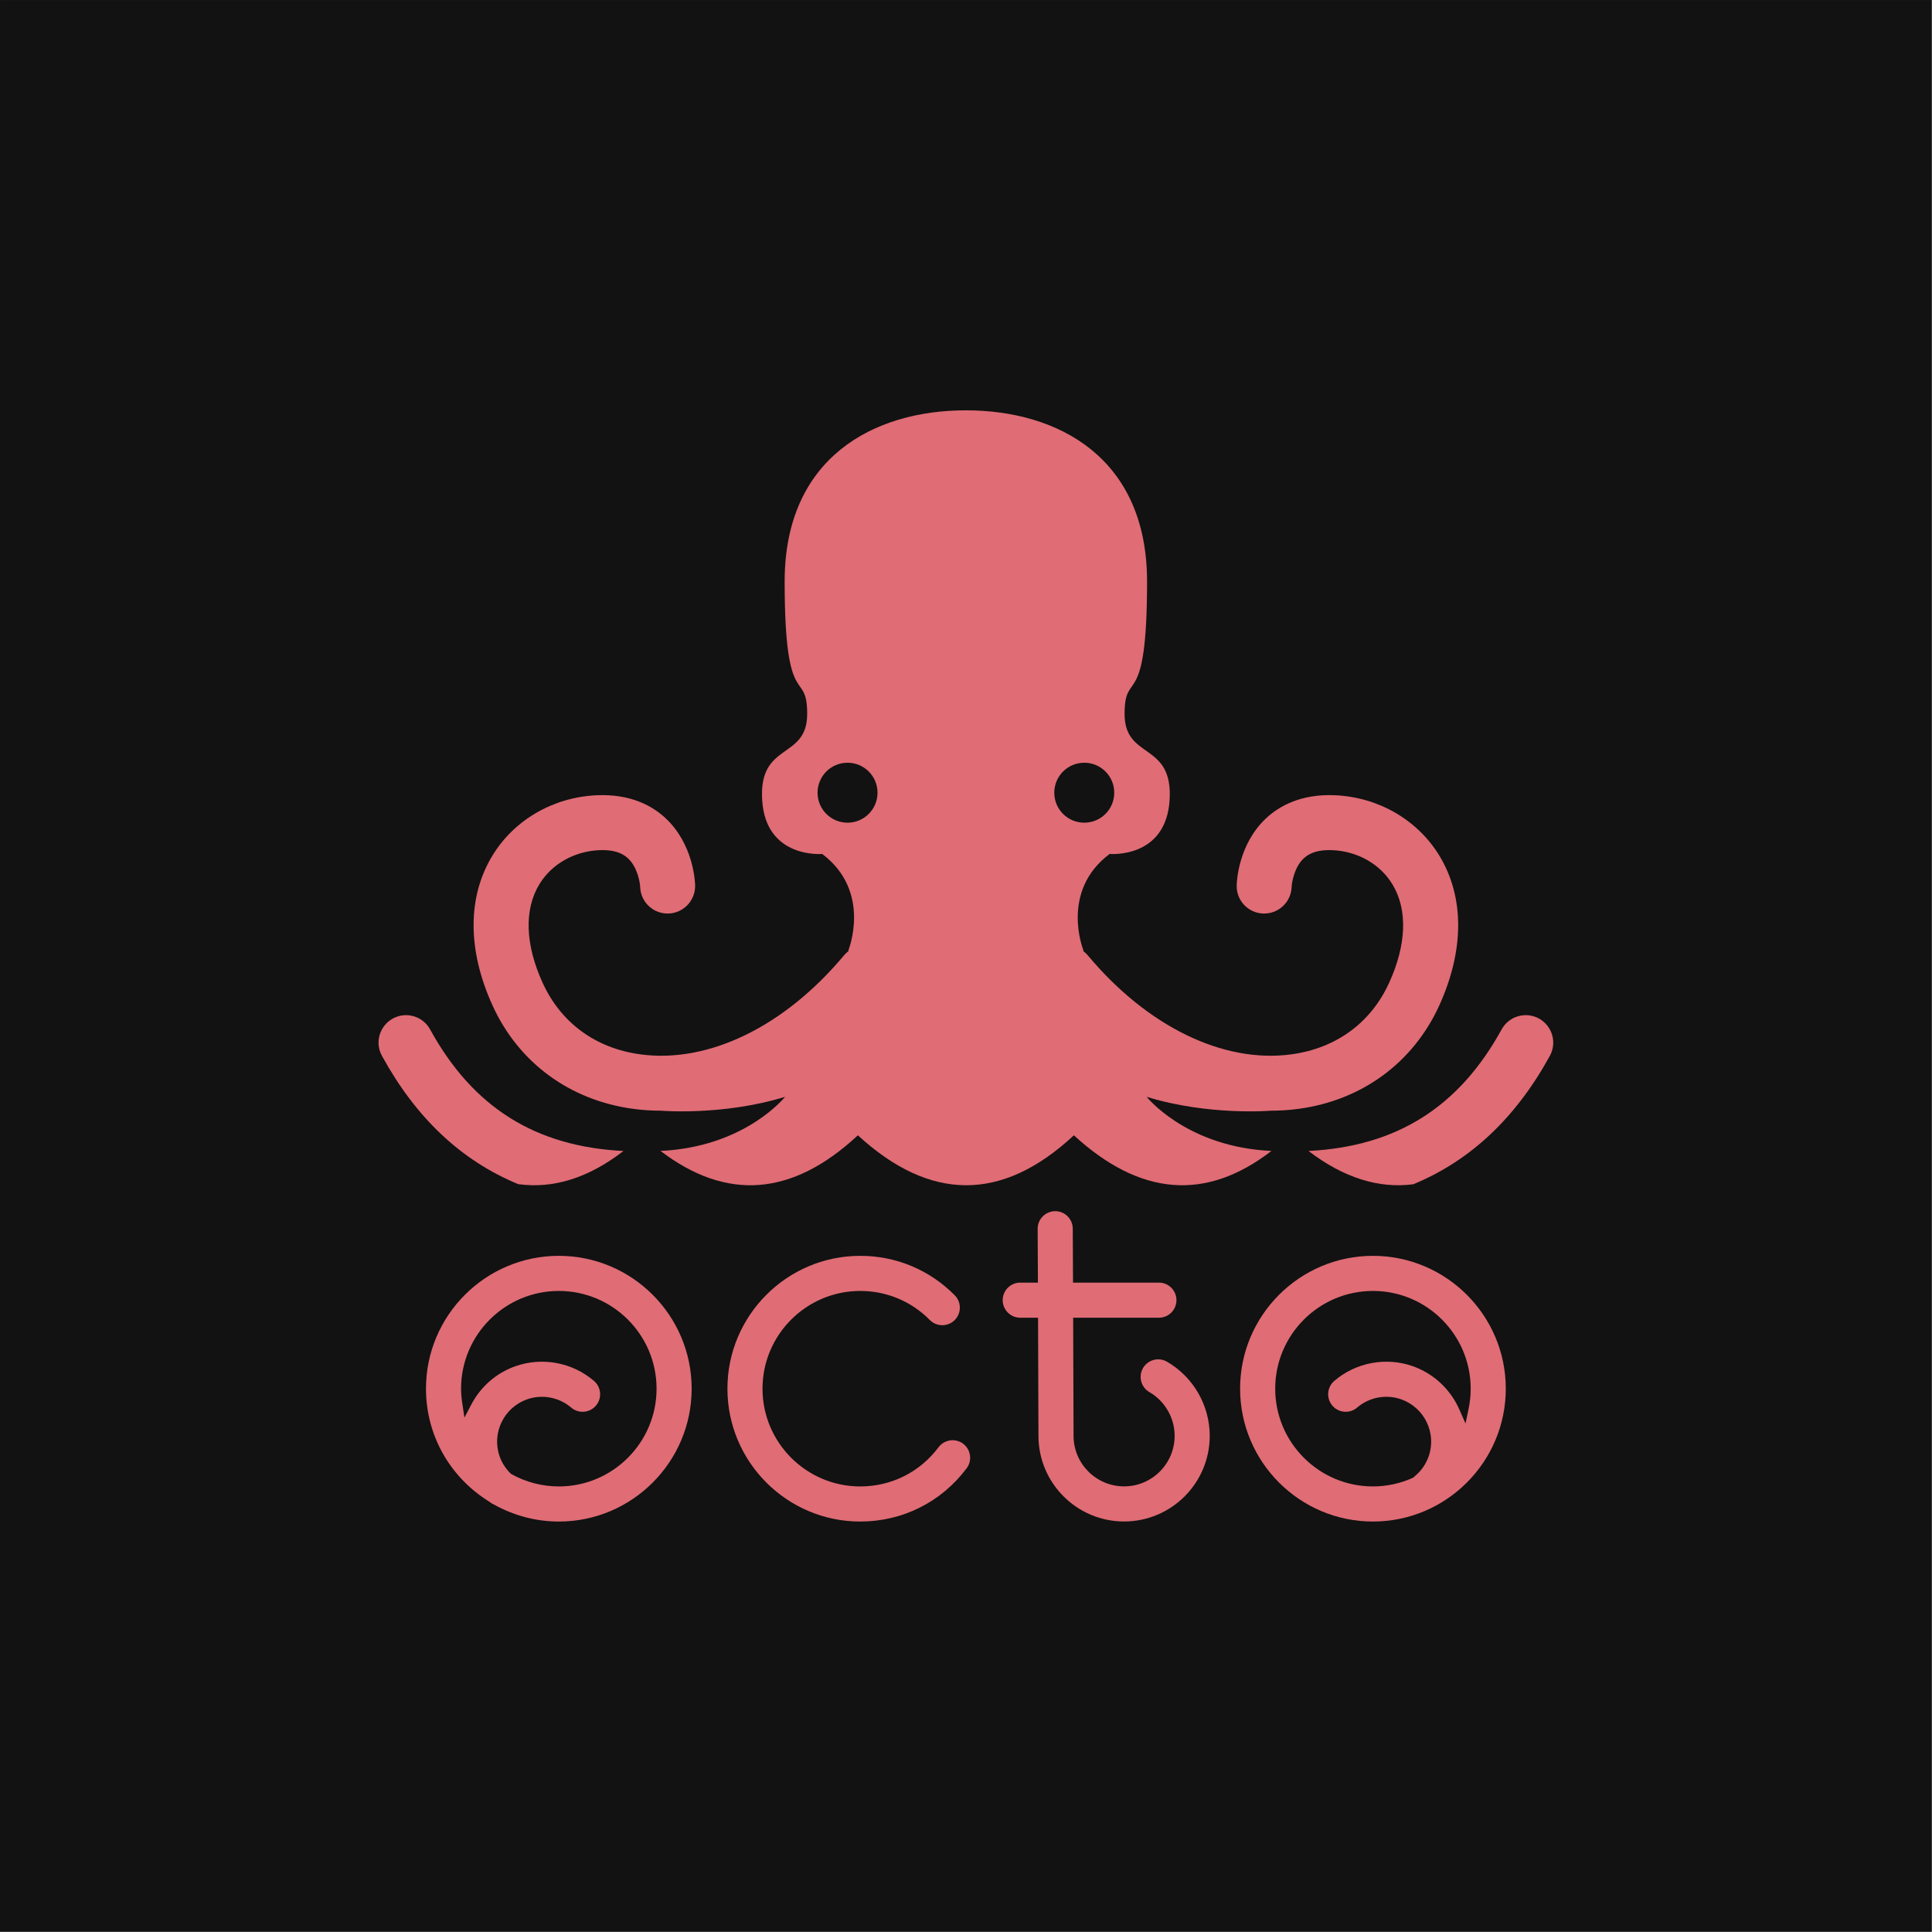
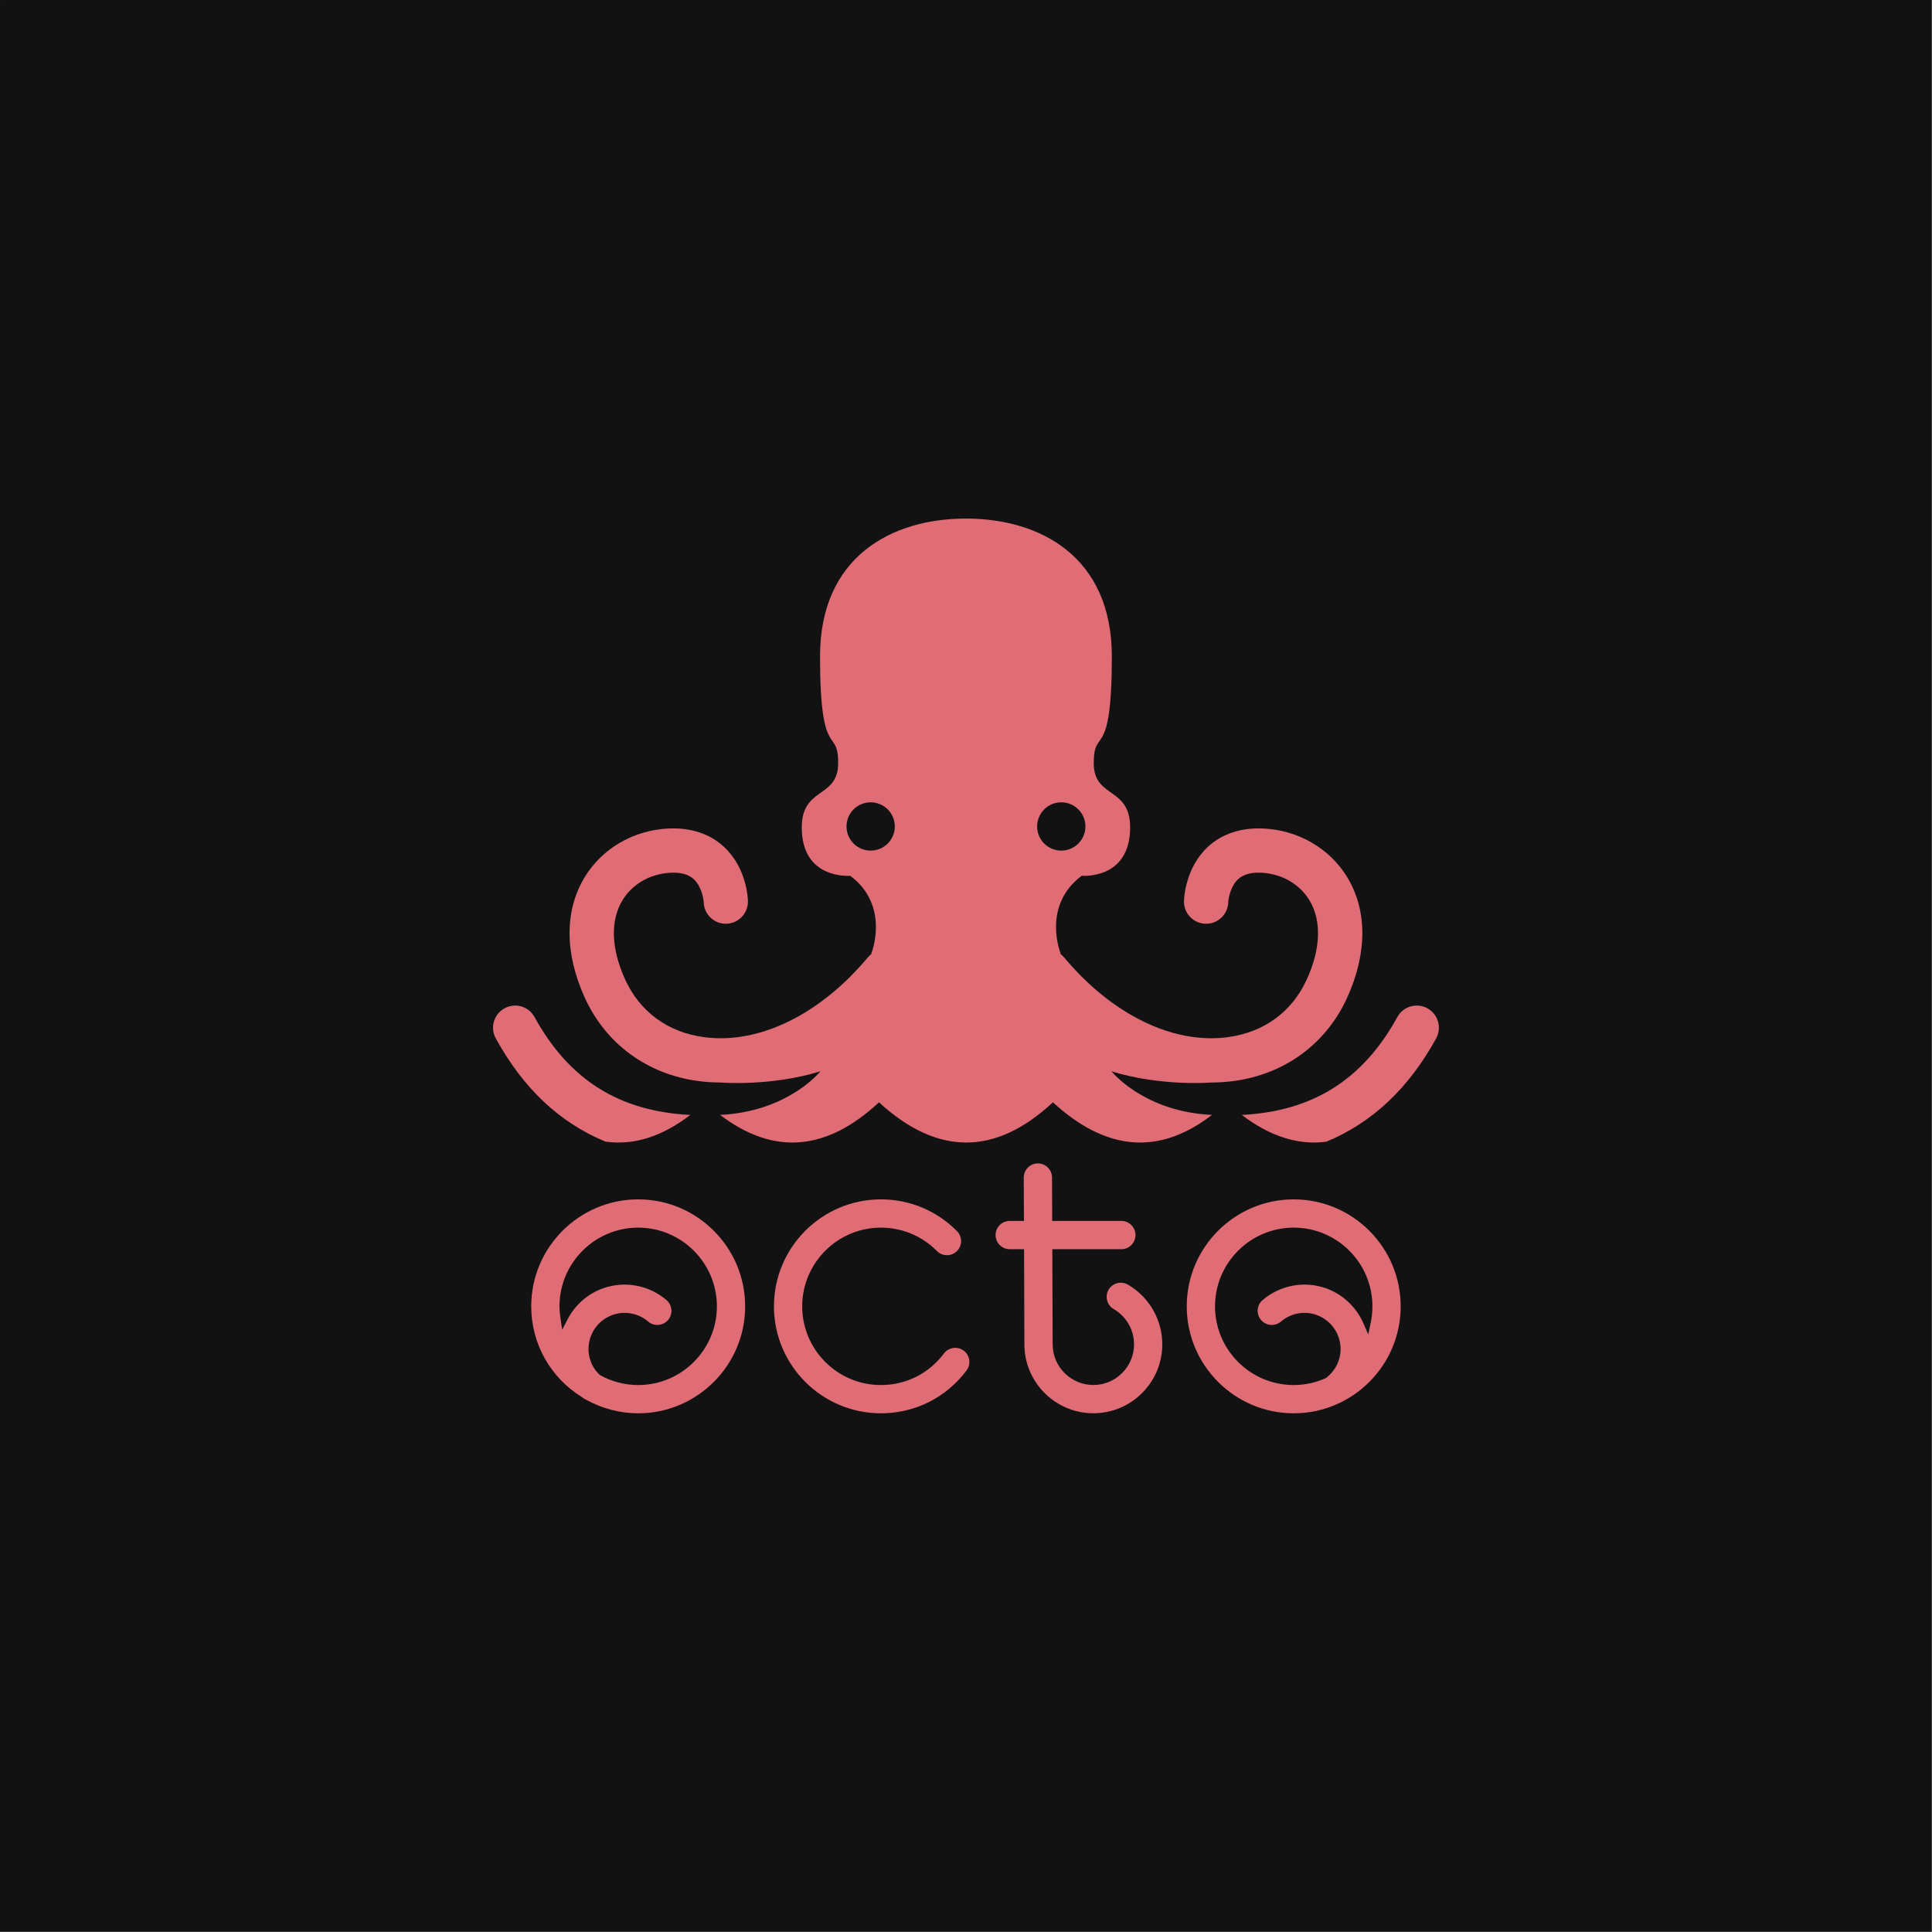
<svg xmlns="http://www.w3.org/2000/svg" width="100%" height="100%" viewBox="0 0 73 73" version="1.1" xml:space="preserve" style="fill-rule:evenodd;clip-rule:evenodd;stroke-linejoin:round;stroke-miterlimit:2;">
-   <g transform="matrix(1,0,0,1,-14.7738,-227.103)">
+   <g transform="matrix(1,0,0,1,-224.481,-227.076)">
    <g transform="matrix(1,0,0,1,194,0)">
-       <g transform="matrix(1,0,0,1,-277.206,-83.1287)">
+       <g transform="matrix(1,0,0,1,-67.4986,-83.1556)">
        <g transform="matrix(1,0,0,1,-136.557,232.278)">
          <rect x="234.537" y="77.954" width="72.994" height="72.994" style="fill:rgb(18,18,18);" />
        </g>
-         <g transform="matrix(1.78397,0,0,1.78397,-915.895,299.58)">
+         <g transform="matrix(1.43644,0,0,1.43644,-711.273,308.765)">
          <g transform="matrix(1,0,0,1,-4.293,2.40954)">
            <g transform="matrix(1,0,0,1,5.41995,-5.06993)">
              <path d="M594.912,33.009C596.783,32.914 598.1,32.077 599.003,30.434C599.158,30.152 599.512,30.05 599.794,30.204C600.075,30.359 600.179,30.713 600.024,30.995C599.301,32.31 598.344,33.213 597.132,33.714C596.392,33.81 595.652,33.573 594.912,33.009Z" style="fill:rgb(224,108,117);" />
            </g>
            <g transform="matrix(1,0,0,1,5.41995,-5.06993)">
              <path d="M578.172,33.711C576.963,33.21 576.008,32.308 575.288,30.995C575.132,30.713 575.236,30.36 575.518,30.204C575.799,30.05 576.154,30.152 576.308,30.435C577.211,32.079 578.53,32.916 580.404,33.009C579.66,33.583 578.915,33.814 578.172,33.711Z" style="fill:rgb(224,108,117);" />
            </g>
            <path d="M586.607,27.937C586.66,27.935 586.713,27.931 586.767,27.928C588.454,27.791 589.246,26.792 589.246,26.792C587.932,27.197 586.618,27.086 586.618,27.086C586.421,27.086 586.224,27.073 586.03,27.047C584.69,26.867 583.605,26.071 583.053,24.864C582.516,23.689 582.514,22.561 583.047,21.684C583.507,20.928 584.33,20.449 585.248,20.405C585.991,20.369 586.454,20.647 586.711,20.887C587.302,21.435 587.339,22.225 587.341,22.313C587.348,22.634 587.094,22.902 586.773,22.91C586.453,22.918 586.187,22.666 586.177,22.347C586.172,22.238 586.114,21.918 585.914,21.736C585.776,21.61 585.576,21.555 585.305,21.568C584.774,21.594 584.301,21.864 584.042,22.29C583.716,22.826 583.741,23.568 584.112,24.379C584.5,25.228 585.236,25.766 586.185,25.893C587.624,26.087 589.235,25.303 590.493,23.797C590.522,23.762 590.553,23.733 590.588,23.707L590.588,23.686C590.588,23.686 591.09,22.442 590.032,21.648C590.032,21.648 588.84,21.754 588.761,20.51C588.682,19.266 589.714,19.663 589.714,18.684C589.714,17.704 589.237,18.684 589.237,15.878C589.237,13.258 591.117,12.252 593.075,12.252C595.034,12.252 596.913,13.258 596.913,15.878C596.913,18.684 596.437,17.704 596.437,18.684C596.437,19.663 597.47,19.266 597.39,20.51C597.311,21.754 596.12,21.648 596.12,21.648C595.061,22.442 595.564,23.686 595.564,23.686C595.564,23.693 595.564,23.7 595.564,23.707C595.598,23.733 595.63,23.762 595.659,23.797C596.917,25.303 598.528,26.087 599.966,25.893C600.915,25.765 601.651,25.228 602.039,24.379C602.41,23.568 602.435,22.826 602.109,22.29C601.85,21.864 601.378,21.594 600.846,21.568C600.575,21.555 600.376,21.61 600.237,21.736C600.037,21.918 599.98,22.238 599.975,22.347C599.964,22.666 599.699,22.918 599.378,22.91C599.056,22.902 598.802,22.634 598.811,22.313C598.813,22.225 598.849,21.435 599.44,20.887C599.698,20.647 600.161,20.369 600.903,20.405C601.821,20.449 602.643,20.928 603.104,21.684C603.637,22.561 603.635,23.689 603.099,24.864C602.546,26.071 601.461,26.867 600.121,27.047C599.926,27.073 599.73,27.086 599.533,27.086C599.533,27.086 598.219,27.197 596.904,26.792C596.904,26.792 597.697,27.791 599.384,27.928C599.439,27.932 599.494,27.935 599.548,27.938C598.153,29.014 596.758,28.889 595.363,27.607C593.838,29.027 592.313,29.008 590.788,27.607C589.395,28.905 588.001,29.001 586.607,27.937ZM590.569,20.986C590.218,20.986 589.934,20.702 589.934,20.351C589.934,20 590.218,19.716 590.569,19.716C590.919,19.716 591.204,20 591.204,20.351C591.204,20.702 590.919,20.986 590.569,20.986ZM594.948,20.351C594.948,20 595.232,19.716 595.583,19.716C595.934,19.716 596.218,20 596.218,20.351C596.218,20.702 595.934,20.986 595.583,20.986C595.232,20.986 594.948,20.702 594.948,20.351Z" style="fill:rgb(224,108,117);" />
          </g>
          <g transform="matrix(0.808686,0,0,0.808686,113.959,-11.1356)">
            <g>
              <g transform="matrix(0.371236,0,0,0.371236,576.493,54.9641)">
                <path d="M0,13.792C-1.162,13.792 -2.315,13.494 -3.334,12.928L-3.407,12.874C-3.755,12.532 -4.021,12.116 -4.177,11.669C-4.75,10.026 -3.878,8.221 -2.232,7.645C-1.17,7.274 0.021,7.499 0.872,8.229C1.389,8.673 2.173,8.611 2.617,8.094C3.062,7.576 3,6.792 2.481,6.348C0.959,5.043 -1.16,4.645 -3.051,5.307C-4.398,5.779 -5.508,6.741 -6.176,8.017L-6.659,8.939L-6.813,7.91C-6.869,7.531 -6.896,7.209 -6.896,6.896C-6.896,3.094 -3.802,-0 0,-0C3.803,-0 6.896,3.094 6.896,6.896C6.896,10.698 3.803,13.792 0,13.792M0,-2.477C-5.168,-2.477 -9.372,1.728 -9.372,6.896C-9.372,10.151 -7.709,13.126 -4.923,14.856C-4.794,14.96 -4.692,15.021 -4.575,15.071C-3.157,15.86 -1.585,16.269 0,16.269C5.168,16.269 9.372,12.064 9.372,6.896C9.372,1.728 5.168,-2.477 0,-2.477" style="fill:rgb(224,108,117);fill-rule:nonzero;" />
              </g>
              <g transform="matrix(0.371236,0,0,0.371236,584.388,61.0036)">
                <path d="M0,-18.745C-5.167,-18.745 -9.371,-14.54 -9.371,-9.372C-9.371,-4.204 -5.167,0 0,0C2.98,0 5.716,-1.37 7.506,-3.757C7.915,-4.304 7.804,-5.081 7.258,-5.491C6.711,-5.899 5.933,-5.787 5.524,-5.243C4.207,-3.485 2.194,-2.476 0,-2.476C-3.802,-2.476 -6.896,-5.57 -6.896,-9.372C-6.896,-13.175 -3.802,-16.268 0,-16.268C1.858,-16.268 3.601,-15.54 4.907,-14.219C5.384,-13.735 6.171,-13.728 6.658,-14.208C7.144,-14.687 7.148,-15.473 6.669,-15.959C4.893,-17.756 2.525,-18.745 0,-18.745" style="fill:rgb(224,108,117);fill-rule:nonzero;" />
              </g>
              <g transform="matrix(0.371236,0,0,0.371236,588.578,58.2112)">
                <path d="M0,-6.857L1.257,-6.857L1.285,1.476C1.285,4.808 3.996,7.518 7.327,7.518C10.659,7.518 13.369,4.808 13.369,1.476C13.369,-0.672 12.214,-2.676 10.354,-3.754L10.353,-3.754C10.067,-3.92 9.733,-3.963 9.415,-3.88C9.096,-3.794 8.827,-3.59 8.661,-3.304C8.496,-3.018 8.45,-2.684 8.536,-2.364C8.621,-2.045 8.825,-1.777 9.111,-1.612C10.21,-0.974 10.893,0.208 10.893,1.476C10.893,3.442 9.293,5.041 7.327,5.041C5.361,5.041 3.762,3.442 3.762,1.476L3.733,-6.857L9.783,-6.857C10.467,-6.857 11.021,-7.413 11.021,-8.096C11.021,-8.778 10.467,-9.334 9.783,-9.334L3.724,-9.334L3.706,-13.142C3.704,-13.821 3.148,-14.375 2.469,-14.375C1.78,-14.371 1.228,-13.814 1.229,-13.131L1.247,-9.334L0,-9.334C-0.684,-9.334 -1.238,-8.778 -1.238,-8.096C-1.238,-7.413 -0.684,-6.857 0,-6.857" style="fill:rgb(224,108,117);fill-rule:nonzero;" />
              </g>
              <g transform="matrix(0.371236,0,0,0.371236,600.321,56.9983)">
                <path d="M0,2.833L-0.218,3.875L-0.645,2.9C-1.273,1.461 -2.476,0.342 -3.942,-0.172C-5.836,-0.836 -7.954,-0.436 -9.477,0.869C-9.995,1.313 -10.055,2.097 -9.609,2.615C-9.164,3.133 -8.382,3.192 -7.863,2.749C-7.014,2.019 -5.827,1.793 -4.762,2.165C-3.116,2.741 -2.244,4.547 -2.817,6.19C-2.999,6.708 -3.311,7.169 -3.719,7.524L-3.912,7.696C-4.814,8.104 -5.77,8.312 -6.749,8.312C-10.551,8.312 -13.644,5.219 -13.644,1.416C-13.644,-2.386 -10.551,-5.48 -6.749,-5.48C-2.946,-5.48 0.147,-2.386 0.147,1.416C0.147,1.886 0.098,2.363 0,2.833M-6.749,-7.956C-11.917,-7.956 -16.121,-3.751 -16.121,1.416C-16.121,6.584 -11.917,10.789 -6.749,10.789C-1.58,10.789 2.624,6.584 2.624,1.416C2.624,-3.751 -1.58,-7.956 -6.749,-7.956" style="fill:rgb(224,108,117);fill-rule:nonzero;" />
              </g>
            </g>
          </g>
        </g>
      </g>
    </g>
  </g>
</svg>
